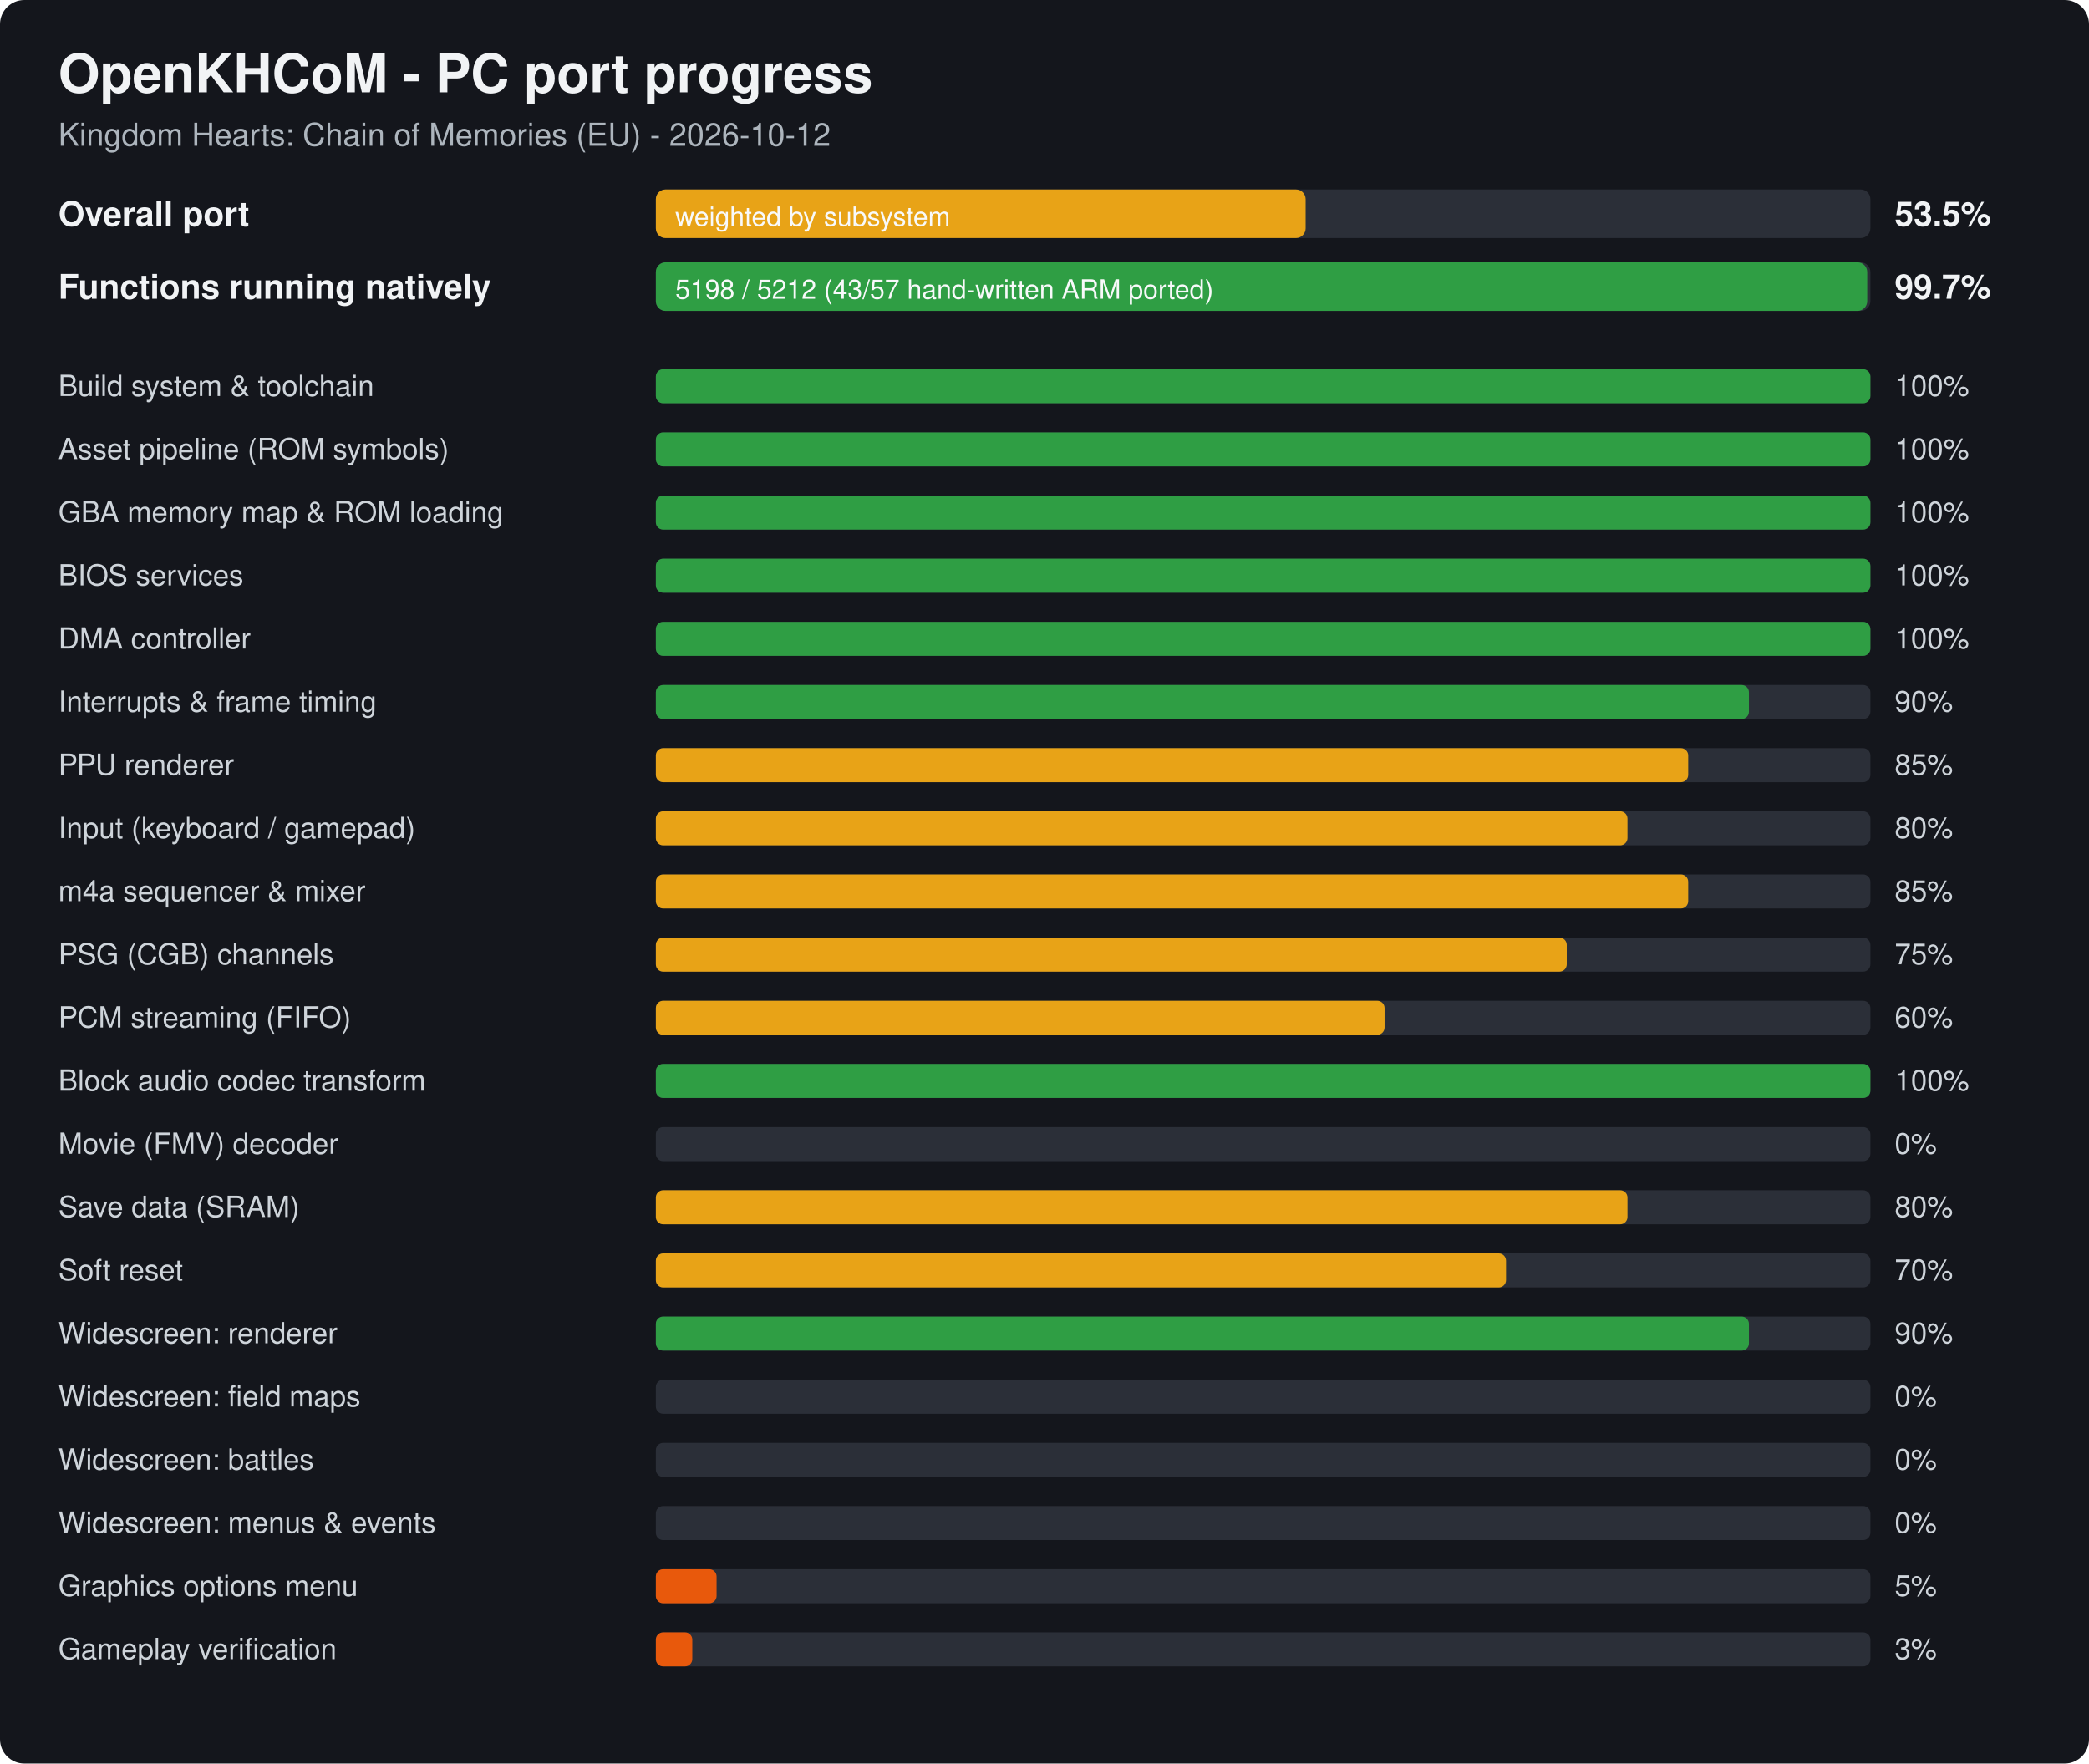
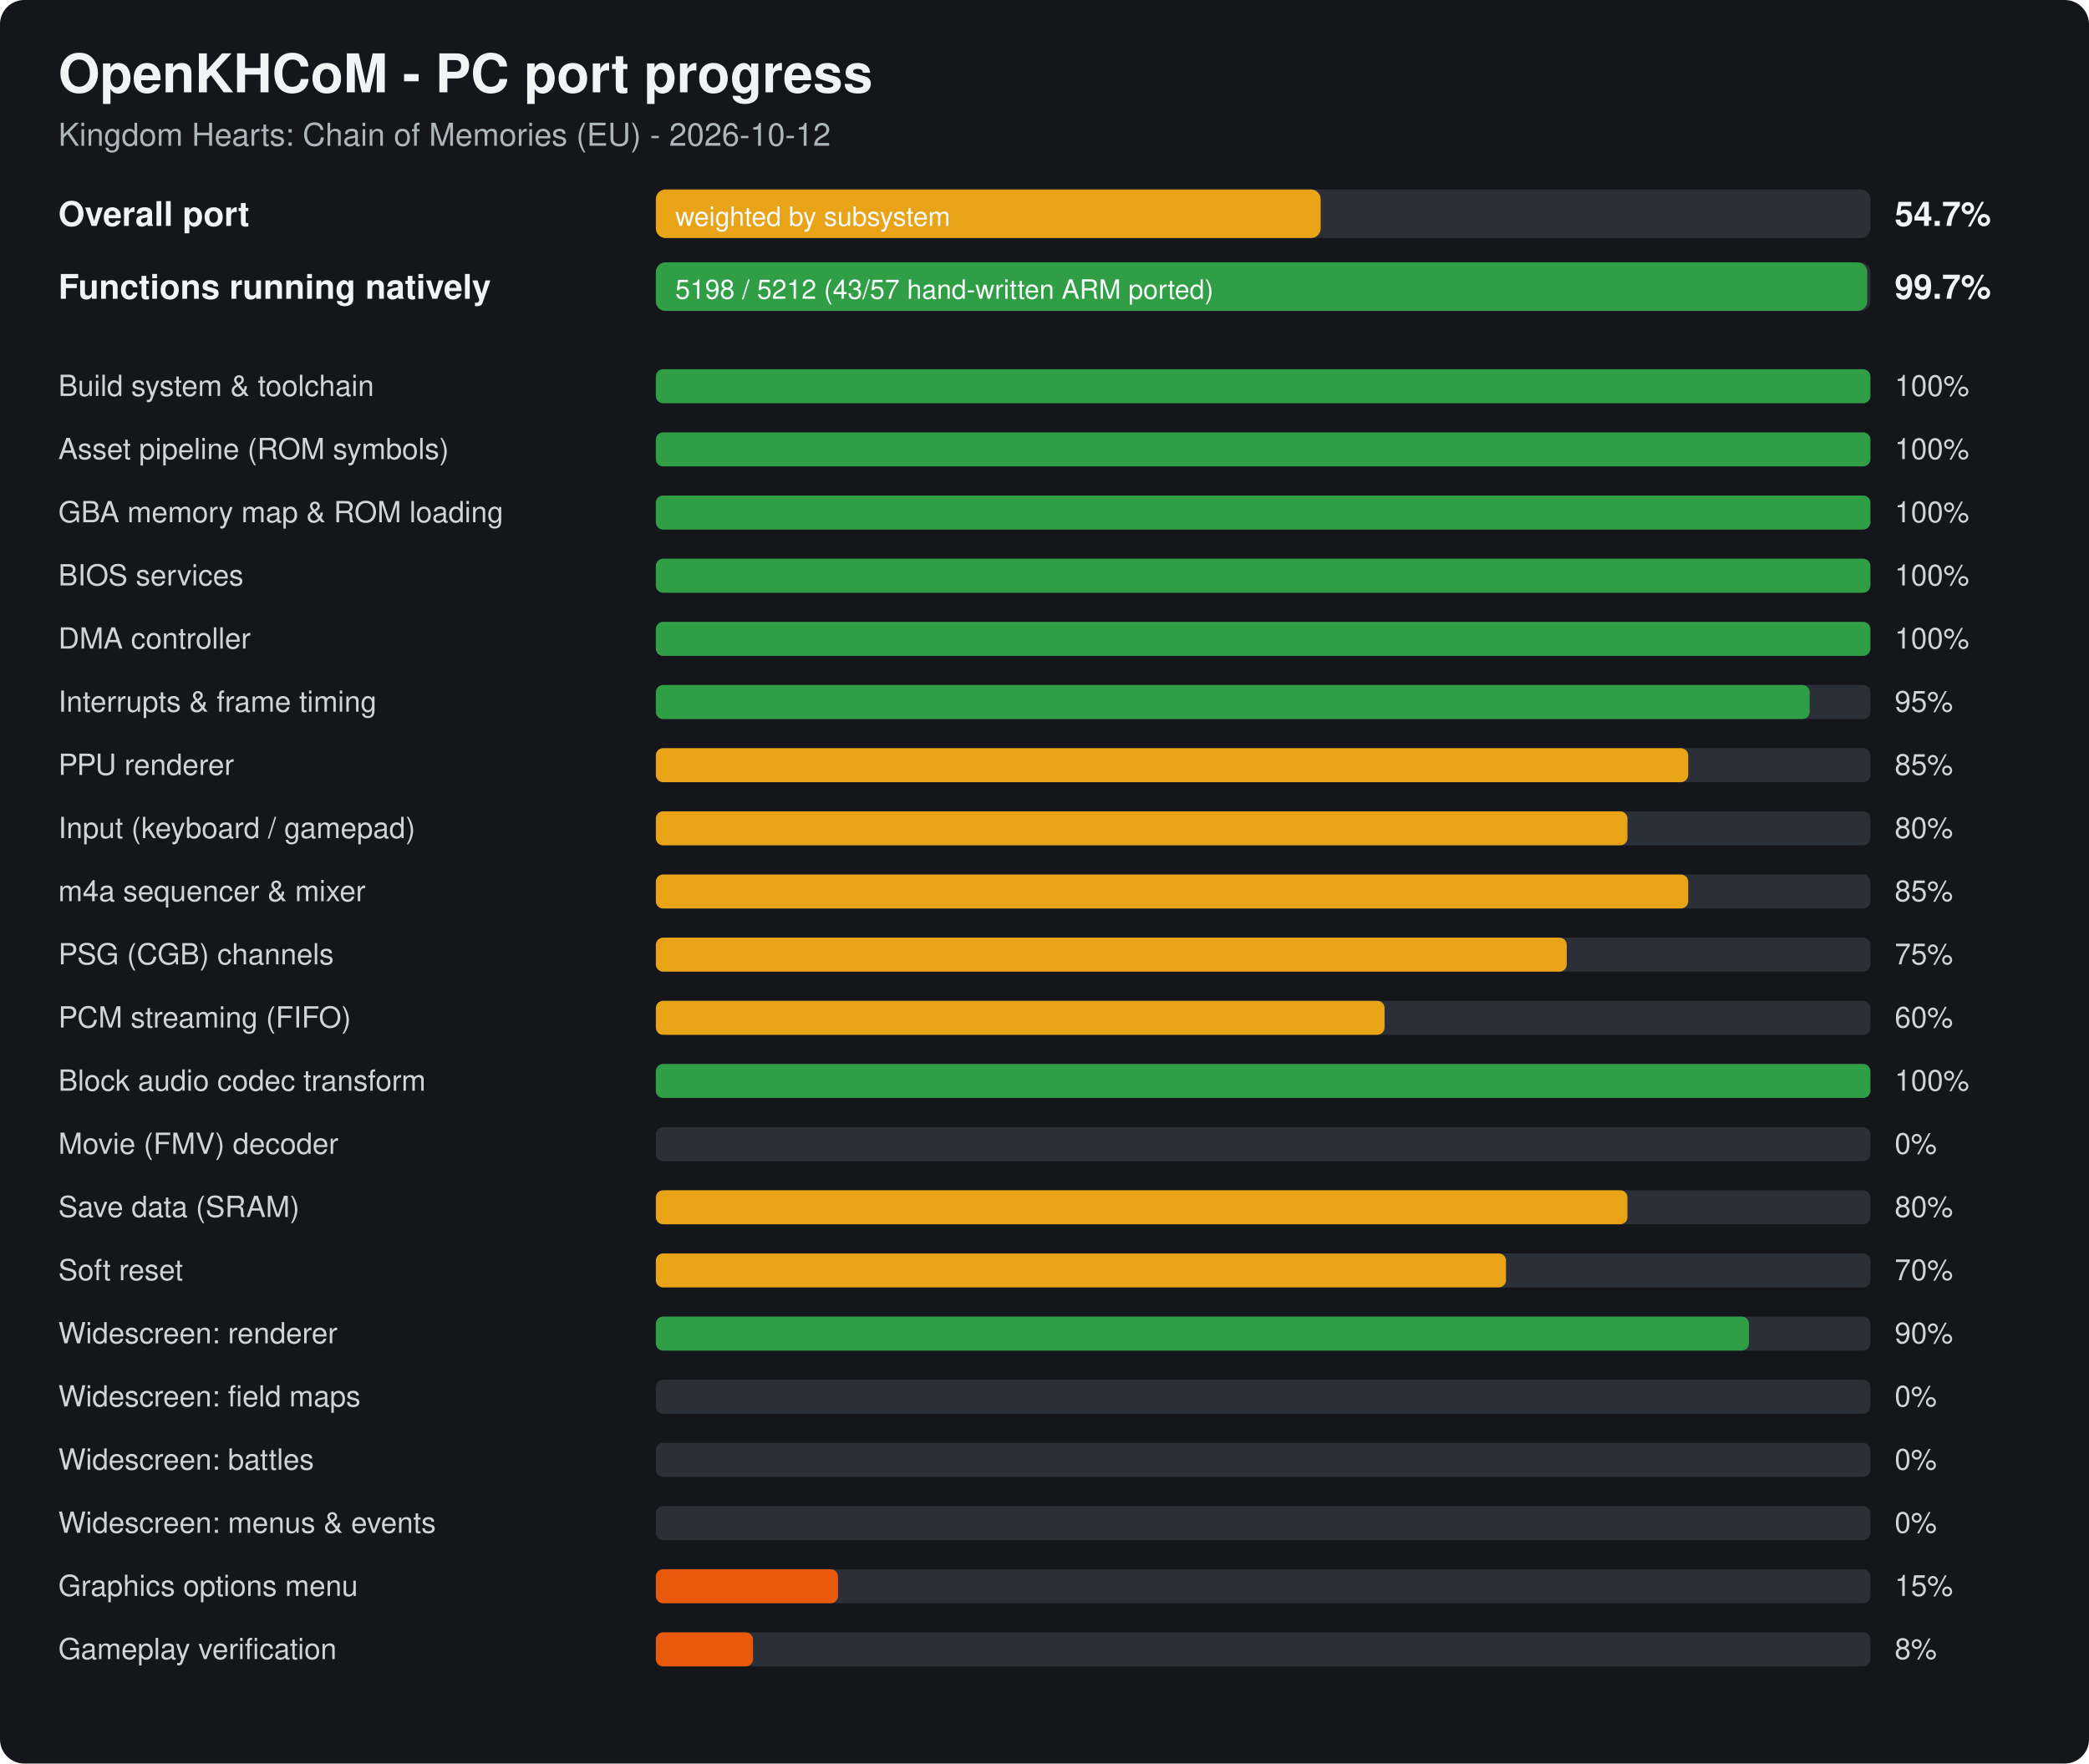
<svg xmlns="http://www.w3.org/2000/svg" width="860" height="726" viewBox="0 0 860 726" font-family="Segoe UI, Helvetica, Arial, sans-serif">
  <rect width="860" height="726" rx="10" fill="#14161c" />
  <text x="24" y="38" font-size="22" font-weight="700" fill="#f1f3f5">OpenKHCoM - PC port progress</text>
  <text x="24" y="60" font-size="13" fill="#adb5bd">Kingdom Hearts: Chain of Memories (EU) - 2026-10-12</text>
  <text x="24" y="93" font-size="14" font-weight="600" fill="#f1f3f5">Overall port</text>
  <rect x="270" y="78" width="500" height="20" rx="4" fill="#2b2f38" />
-   <rect x="270" y="78" width="267.5" height="20" rx="4" fill="#e8a317" />
-   <text x="780" y="93" font-size="14" font-weight="700" fill="#f1f3f5">53.5%</text>
+   <rect x="270" y="78" width="273.7" height="20" rx="4" fill="#e8a317" />
+   <text x="780" y="93" font-size="14" font-weight="700" fill="#f1f3f5">54.7%</text>
  <text x="278" y="93" font-size="11" fill="#f8f9fa">weighted by subsystem</text>
  <text x="24" y="123" font-size="14" font-weight="600" fill="#f1f3f5">Functions running natively</text>
  <rect x="270" y="108" width="500" height="20" rx="4" fill="#2b2f38" />
  <rect x="270" y="108" width="498.7" height="20" rx="4" fill="#2f9e44" />
  <text x="780" y="123" font-size="14" font-weight="700" fill="#f1f3f5">99.7%</text>
  <text x="278" y="123" font-size="11" fill="#f8f9fa">5198 / 5212 (43/57 hand-written ARM ported)</text>
  <text x="24" y="163" font-size="12" fill="#ced4da">Build system &amp; toolchain</text>
  <rect x="270" y="152" width="500" height="14" rx="3" fill="#2b2f38" />
  <rect x="270" y="152" width="500.0" height="14" rx="3" fill="#2f9e44" />
  <text x="780" y="163" font-size="12" fill="#ced4da">100%</text>
  <text x="24" y="189" font-size="12" fill="#ced4da">Asset pipeline (ROM symbols)</text>
  <rect x="270" y="178" width="500" height="14" rx="3" fill="#2b2f38" />
  <rect x="270" y="178" width="500.0" height="14" rx="3" fill="#2f9e44" />
  <text x="780" y="189" font-size="12" fill="#ced4da">100%</text>
  <text x="24" y="215" font-size="12" fill="#ced4da">GBA memory map &amp; ROM loading</text>
  <rect x="270" y="204" width="500" height="14" rx="3" fill="#2b2f38" />
  <rect x="270" y="204" width="500.0" height="14" rx="3" fill="#2f9e44" />
  <text x="780" y="215" font-size="12" fill="#ced4da">100%</text>
  <text x="24" y="241" font-size="12" fill="#ced4da">BIOS services</text>
  <rect x="270" y="230" width="500" height="14" rx="3" fill="#2b2f38" />
  <rect x="270" y="230" width="500.0" height="14" rx="3" fill="#2f9e44" />
  <text x="780" y="241" font-size="12" fill="#ced4da">100%</text>
  <text x="24" y="267" font-size="12" fill="#ced4da">DMA controller</text>
  <rect x="270" y="256" width="500" height="14" rx="3" fill="#2b2f38" />
  <rect x="270" y="256" width="500.0" height="14" rx="3" fill="#2f9e44" />
  <text x="780" y="267" font-size="12" fill="#ced4da">100%</text>
  <text x="24" y="293" font-size="12" fill="#ced4da">Interrupts &amp; frame timing</text>
  <rect x="270" y="282" width="500" height="14" rx="3" fill="#2b2f38" />
-   <rect x="270" y="282" width="450.0" height="14" rx="3" fill="#2f9e44" />
-   <text x="780" y="293" font-size="12" fill="#ced4da">90%</text>
+   <rect x="270" y="282" width="475.0" height="14" rx="3" fill="#2f9e44" />
+   <text x="780" y="293" font-size="12" fill="#ced4da">95%</text>
  <text x="24" y="319" font-size="12" fill="#ced4da">PPU renderer</text>
  <rect x="270" y="308" width="500" height="14" rx="3" fill="#2b2f38" />
  <rect x="270" y="308" width="425.0" height="14" rx="3" fill="#e8a317" />
  <text x="780" y="319" font-size="12" fill="#ced4da">85%</text>
  <text x="24" y="345" font-size="12" fill="#ced4da">Input (keyboard / gamepad)</text>
  <rect x="270" y="334" width="500" height="14" rx="3" fill="#2b2f38" />
  <rect x="270" y="334" width="400.0" height="14" rx="3" fill="#e8a317" />
  <text x="780" y="345" font-size="12" fill="#ced4da">80%</text>
  <text x="24" y="371" font-size="12" fill="#ced4da">m4a sequencer &amp; mixer</text>
  <rect x="270" y="360" width="500" height="14" rx="3" fill="#2b2f38" />
  <rect x="270" y="360" width="425.0" height="14" rx="3" fill="#e8a317" />
  <text x="780" y="371" font-size="12" fill="#ced4da">85%</text>
  <text x="24" y="397" font-size="12" fill="#ced4da">PSG (CGB) channels</text>
  <rect x="270" y="386" width="500" height="14" rx="3" fill="#2b2f38" />
  <rect x="270" y="386" width="375.0" height="14" rx="3" fill="#e8a317" />
  <text x="780" y="397" font-size="12" fill="#ced4da">75%</text>
  <text x="24" y="423" font-size="12" fill="#ced4da">PCM streaming (FIFO)</text>
  <rect x="270" y="412" width="500" height="14" rx="3" fill="#2b2f38" />
  <rect x="270" y="412" width="300.0" height="14" rx="3" fill="#e8a317" />
  <text x="780" y="423" font-size="12" fill="#ced4da">60%</text>
  <text x="24" y="449" font-size="12" fill="#ced4da">Block audio codec transform</text>
  <rect x="270" y="438" width="500" height="14" rx="3" fill="#2b2f38" />
  <rect x="270" y="438" width="500.0" height="14" rx="3" fill="#2f9e44" />
  <text x="780" y="449" font-size="12" fill="#ced4da">100%</text>
  <text x="24" y="475" font-size="12" fill="#ced4da">Movie (FMV) decoder</text>
  <rect x="270" y="464" width="500" height="14" rx="3" fill="#2b2f38" />
  <text x="780" y="475" font-size="12" fill="#ced4da">0%</text>
  <text x="24" y="501" font-size="12" fill="#ced4da">Save data (SRAM)</text>
  <rect x="270" y="490" width="500" height="14" rx="3" fill="#2b2f38" />
  <rect x="270" y="490" width="400.0" height="14" rx="3" fill="#e8a317" />
  <text x="780" y="501" font-size="12" fill="#ced4da">80%</text>
  <text x="24" y="527" font-size="12" fill="#ced4da">Soft reset</text>
  <rect x="270" y="516" width="500" height="14" rx="3" fill="#2b2f38" />
  <rect x="270" y="516" width="350.0" height="14" rx="3" fill="#e8a317" />
  <text x="780" y="527" font-size="12" fill="#ced4da">70%</text>
  <text x="24" y="553" font-size="12" fill="#ced4da">Widescreen: renderer</text>
  <rect x="270" y="542" width="500" height="14" rx="3" fill="#2b2f38" />
  <rect x="270" y="542" width="450.0" height="14" rx="3" fill="#2f9e44" />
  <text x="780" y="553" font-size="12" fill="#ced4da">90%</text>
  <text x="24" y="579" font-size="12" fill="#ced4da">Widescreen: field maps</text>
  <rect x="270" y="568" width="500" height="14" rx="3" fill="#2b2f38" />
  <text x="780" y="579" font-size="12" fill="#ced4da">0%</text>
  <text x="24" y="605" font-size="12" fill="#ced4da">Widescreen: battles</text>
  <rect x="270" y="594" width="500" height="14" rx="3" fill="#2b2f38" />
  <text x="780" y="605" font-size="12" fill="#ced4da">0%</text>
  <text x="24" y="631" font-size="12" fill="#ced4da">Widescreen: menus &amp; events</text>
  <rect x="270" y="620" width="500" height="14" rx="3" fill="#2b2f38" />
  <text x="780" y="631" font-size="12" fill="#ced4da">0%</text>
  <text x="24" y="657" font-size="12" fill="#ced4da">Graphics options menu</text>
  <rect x="270" y="646" width="500" height="14" rx="3" fill="#2b2f38" />
-   <rect x="270" y="646" width="25.0" height="14" rx="3" fill="#e8590c" />
-   <text x="780" y="657" font-size="12" fill="#ced4da">5%</text>
+   <rect x="270" y="646" width="75.0" height="14" rx="3" fill="#e8590c" />
+   <text x="780" y="657" font-size="12" fill="#ced4da">15%</text>
  <text x="24" y="683" font-size="12" fill="#ced4da">Gameplay verification</text>
  <rect x="270" y="672" width="500" height="14" rx="3" fill="#2b2f38" />
-   <rect x="270" y="672" width="15.0" height="14" rx="3" fill="#e8590c" />
-   <text x="780" y="683" font-size="12" fill="#ced4da">3%</text>
+   <rect x="270" y="672" width="40.0" height="14" rx="3" fill="#e8590c" />
+   <text x="780" y="683" font-size="12" fill="#ced4da">8%</text>
</svg>
